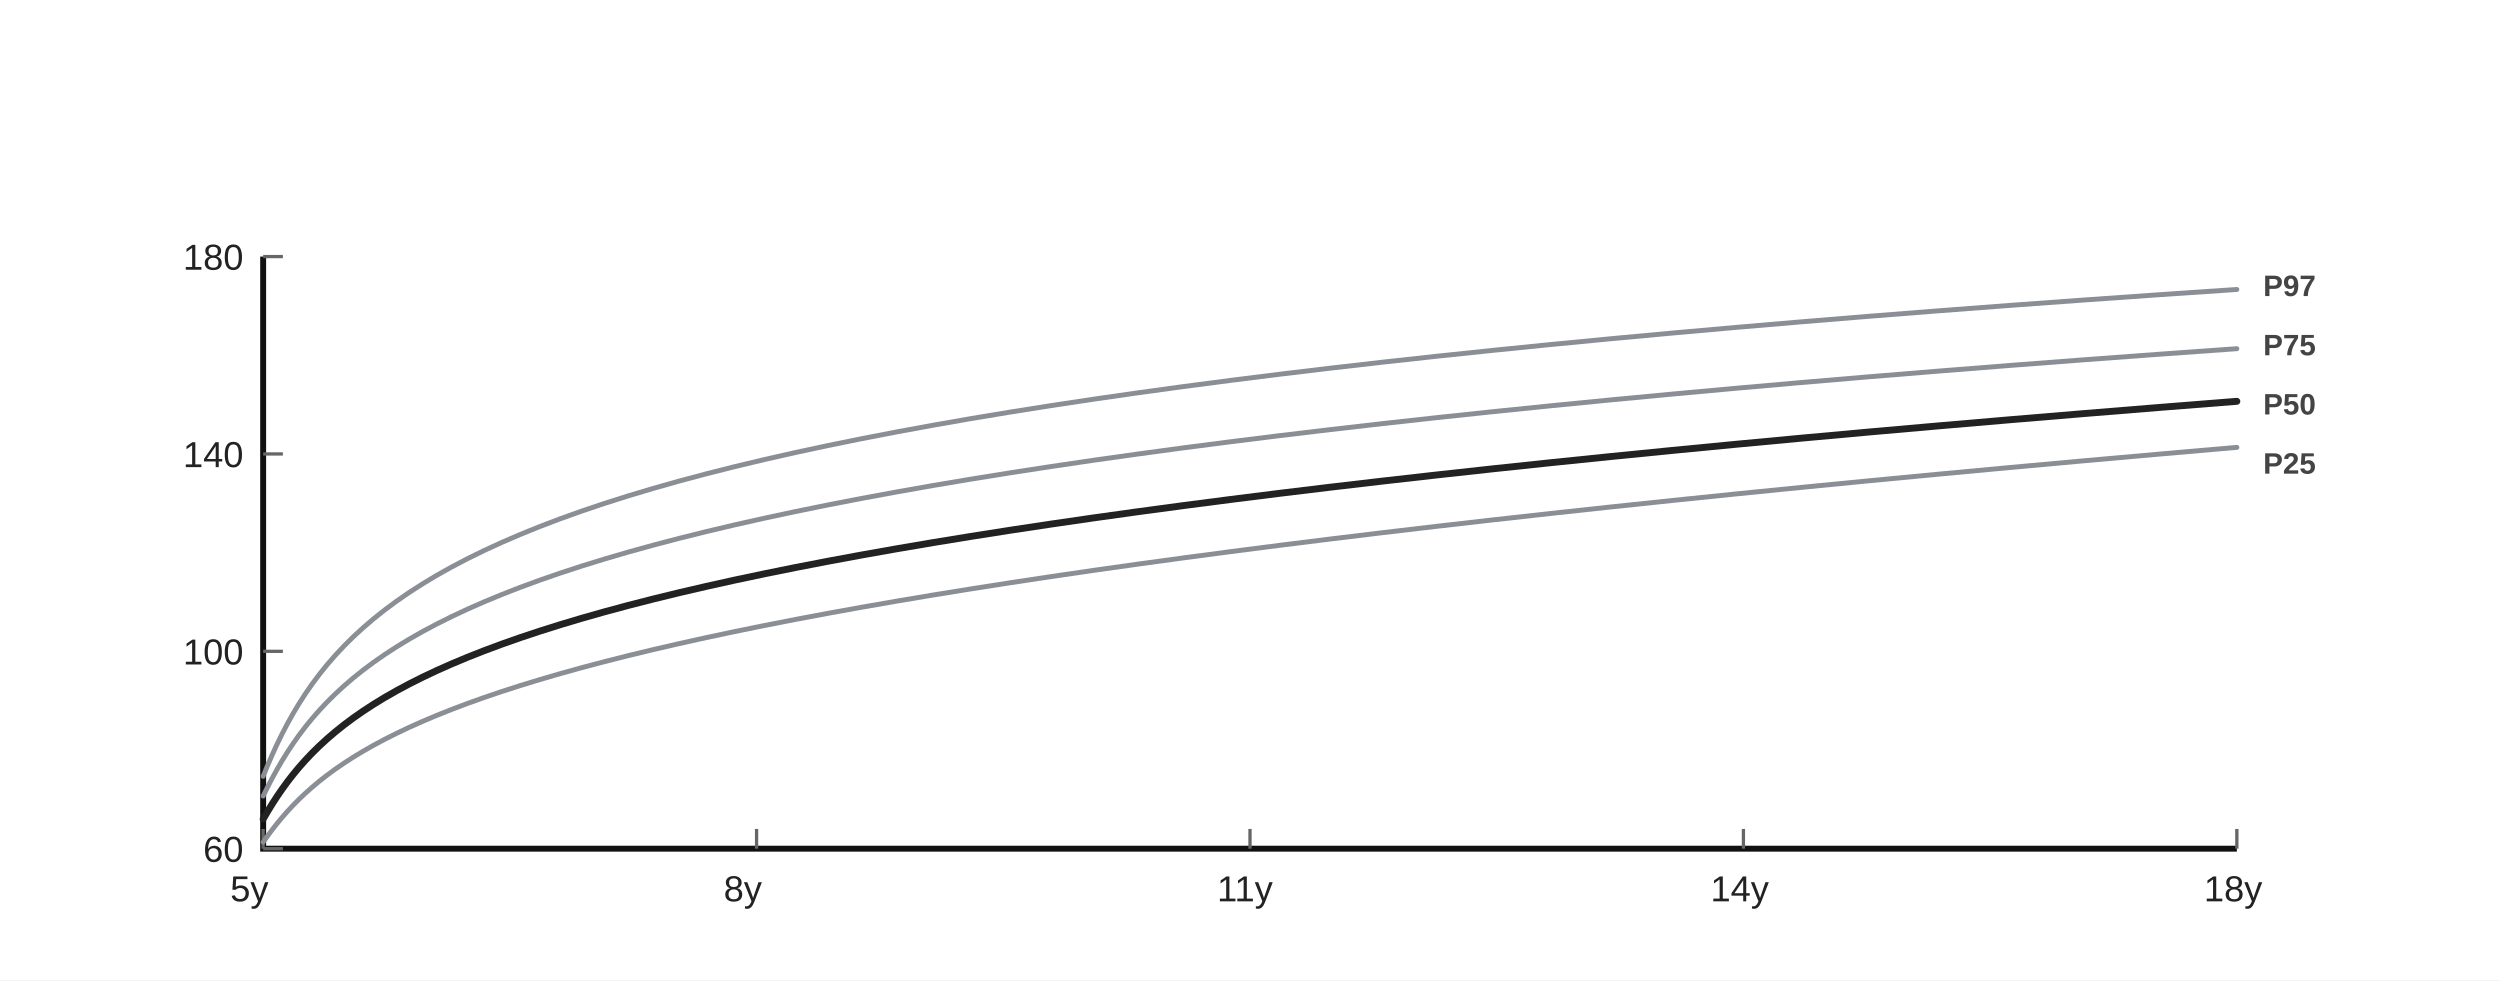
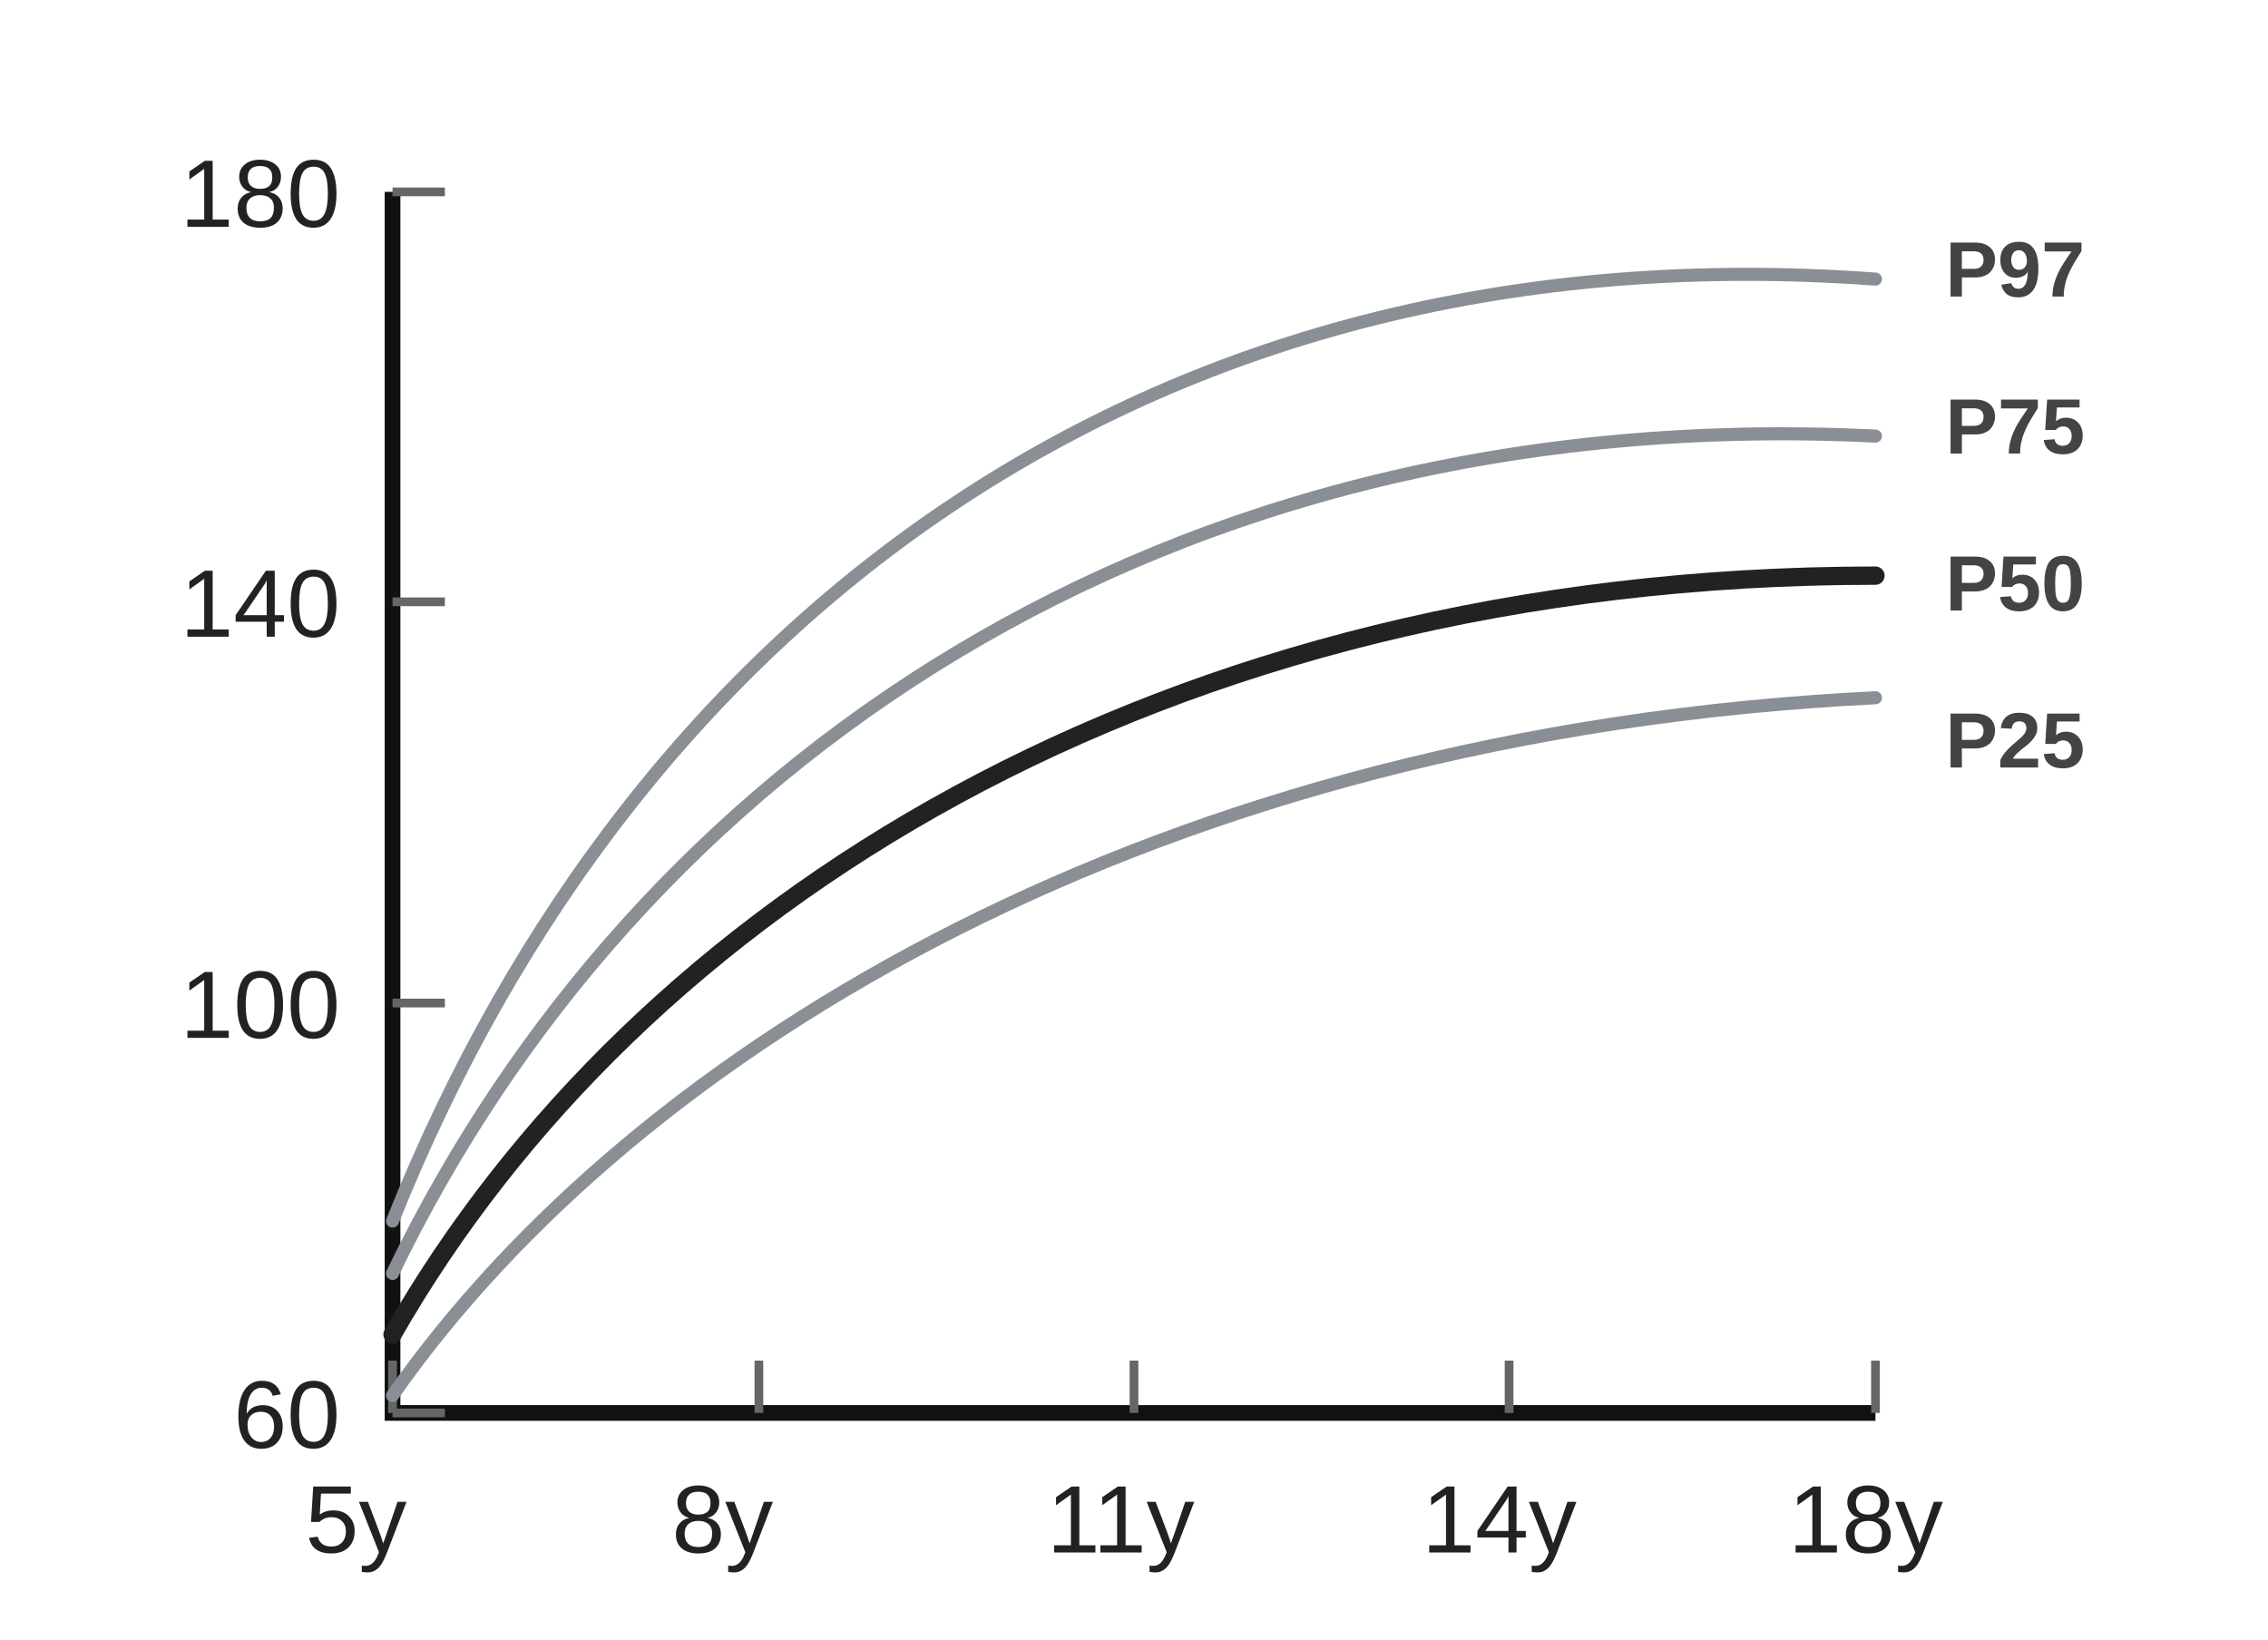
- <svg xmlns="http://www.w3.org/2000/svg" viewBox="0 0 760 298" role="img" aria-label="IAP Boys Height 5-18 years">
+ <svg xmlns="http://www.w3.org/2000/svg" viewBox="0 0 260 188" role="img" aria-label="IAP Boys Height 5-18 years">
  <style>
    .axis { stroke: #111; stroke-width: 1.8; fill: none; }
    .tick { stroke: #666; stroke-width: 1; }
    .label { fill: #222; font: 11px Arial, sans-serif; }
    .ylabel { fill: #222; font: 11px Arial, sans-serif; text-anchor: end; }
    .curve { fill: none; stroke: #8a8f96; stroke-width: 1.5; stroke-linecap: round; }
    .median { fill: none; stroke: #222; stroke-width: 2.1; stroke-linecap: round; }
    .percentile { fill: #444; font: 700 9px Arial, sans-serif; }
  </style>
-   <rect x="0" y="0" width="760" height="298" fill="#fff" />
-   <path class="axis" d="M80 78 V258 H680" />
-   <path class="tick" d="M80 258 V252" />
-   <text class="label" x="70" y="274">5y</text>
-   <path class="tick" d="M230 258 V252" />
-   <text class="label" x="220" y="274">8y</text>
-   <path class="tick" d="M380 258 V252" />
-   <text class="label" x="370" y="274">11y</text>
-   <path class="tick" d="M530 258 V252" />
-   <text class="label" x="520" y="274">14y</text>
-   <path class="tick" d="M680 258 V252" />
-   <text class="label" x="670" y="274">18y</text>
-   <path class="tick" d="M80 78 H86" />
-   <text class="ylabel" x="74" y="82">180</text>
-   <path class="tick" d="M80 138 H86" />
-   <text class="ylabel" x="74" y="142">140</text>
-   <path class="tick" d="M80 198 H86" />
-   <text class="ylabel" x="74" y="202">100</text>
-   <path class="tick" d="M80 258 H86" />
-   <text class="ylabel" x="74" y="262">60</text>
-   <path class="curve" d="M80 236 C108 166, 168 122, 680 88" />
-   <path class="curve" d="M80 242 C108 184, 168 142, 680 106" />
-   <path class="median" d="M80 249 C108 200, 168 162, 680 122" />
-   <path class="curve" d="M80 256 C108 216, 168 180, 680 136" />
-   <text class="percentile" x="688" y="90">P97</text>
-   <text class="percentile" x="688" y="108">P75</text>
-   <text class="percentile" x="688" y="126">P50</text>
-   <text class="percentile" x="688" y="144">P25</text>
+   <rect x="0" y="0" width="260" height="188" fill="#fff" />
+   <path class="axis" d="M45 22 V162 H215" />
+   <path class="tick" d="M45 162 V156" />
+   <text class="label" x="35" y="178">5y</text>
+   <path class="tick" d="M87 162 V156" />
+   <text class="label" x="77" y="178">8y</text>
+   <path class="tick" d="M130 162 V156" />
+   <text class="label" x="120" y="178">11y</text>
+   <path class="tick" d="M173 162 V156" />
+   <text class="label" x="163" y="178">14y</text>
+   <path class="tick" d="M215 162 V156" />
+   <text class="label" x="205" y="178">18y</text>
+   <path class="tick" d="M45 22 H51" />
+   <text class="ylabel" x="39" y="26">180</text>
+   <path class="tick" d="M45 69 H51" />
+   <text class="ylabel" x="39" y="73">140</text>
+   <path class="tick" d="M45 115 H51" />
+   <text class="ylabel" x="39" y="119">100</text>
+   <path class="tick" d="M45 162 H51" />
+   <text class="ylabel" x="39" y="166">60</text>
+   <path class="curve" d="M45 140 C73 70, 133 26, 215 32" />
+   <path class="curve" d="M45 146 C73 88, 133 46, 215 50" />
+   <path class="median" d="M45 153 C73 104, 133 66, 215 66" />
+   <path class="curve" d="M45 160 C73 120, 133 84, 215 80" />
+   <text class="percentile" x="223" y="34">P97</text>
+   <text class="percentile" x="223" y="52">P75</text>
+   <text class="percentile" x="223" y="70">P50</text>
+   <text class="percentile" x="223" y="88">P25</text>
</svg>
